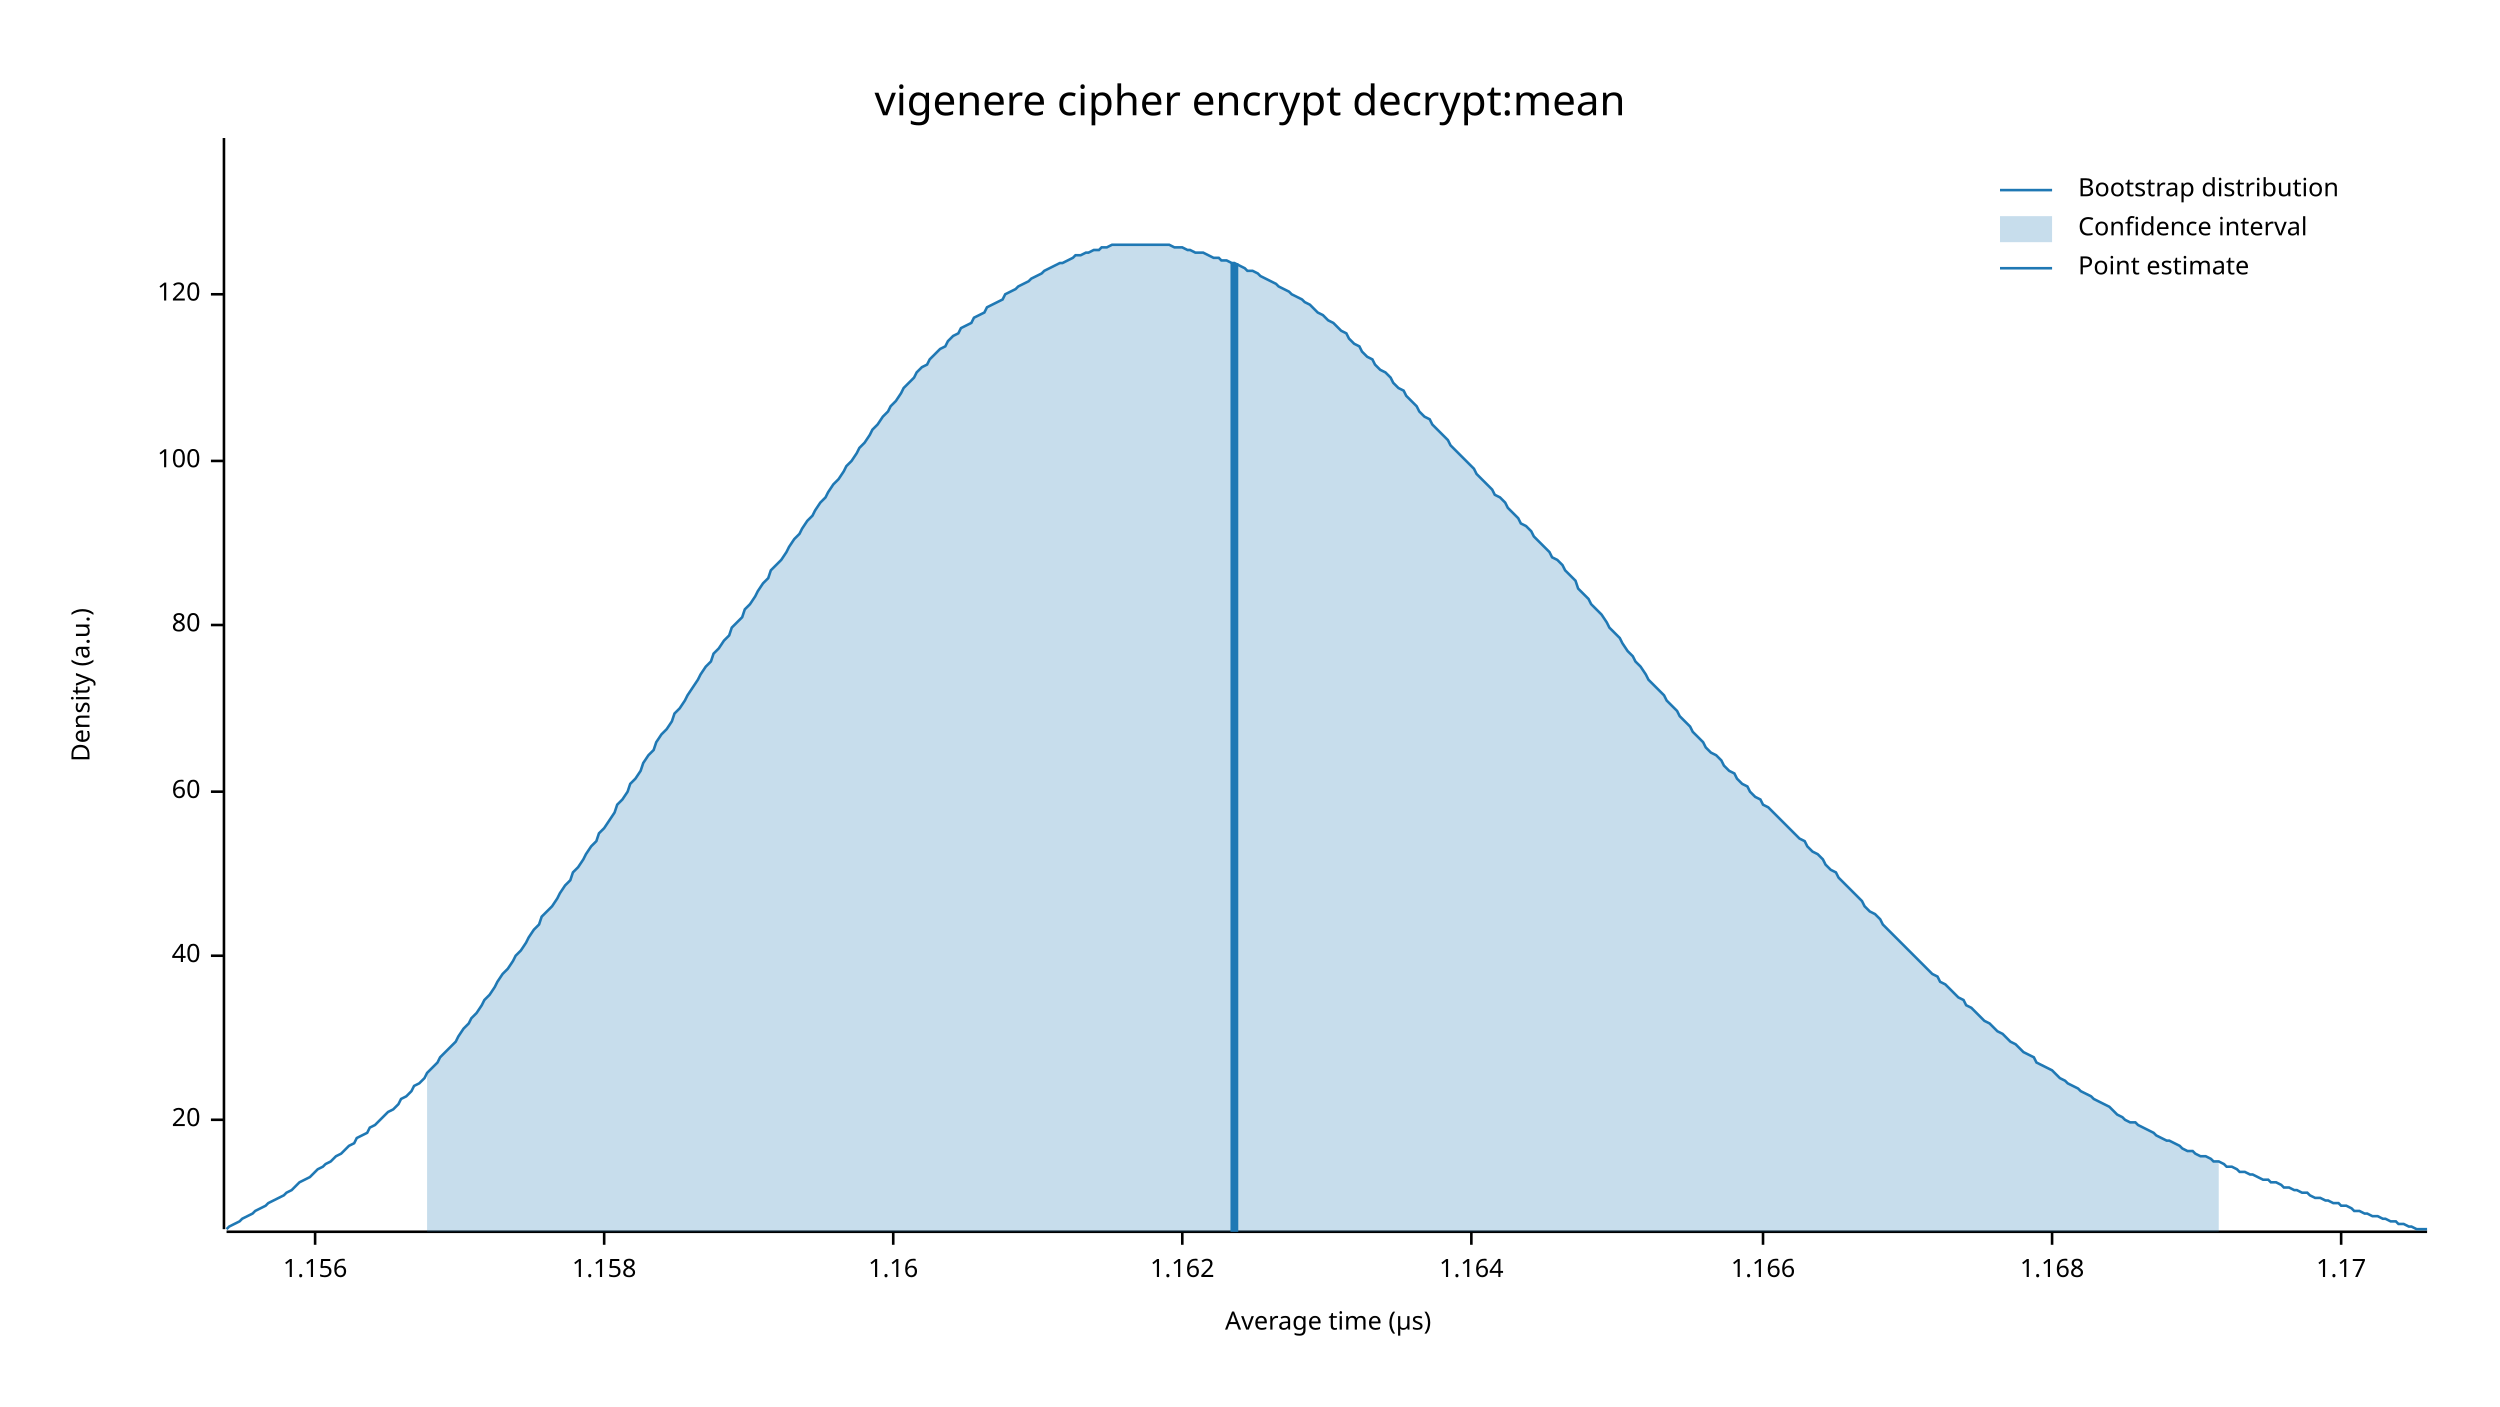
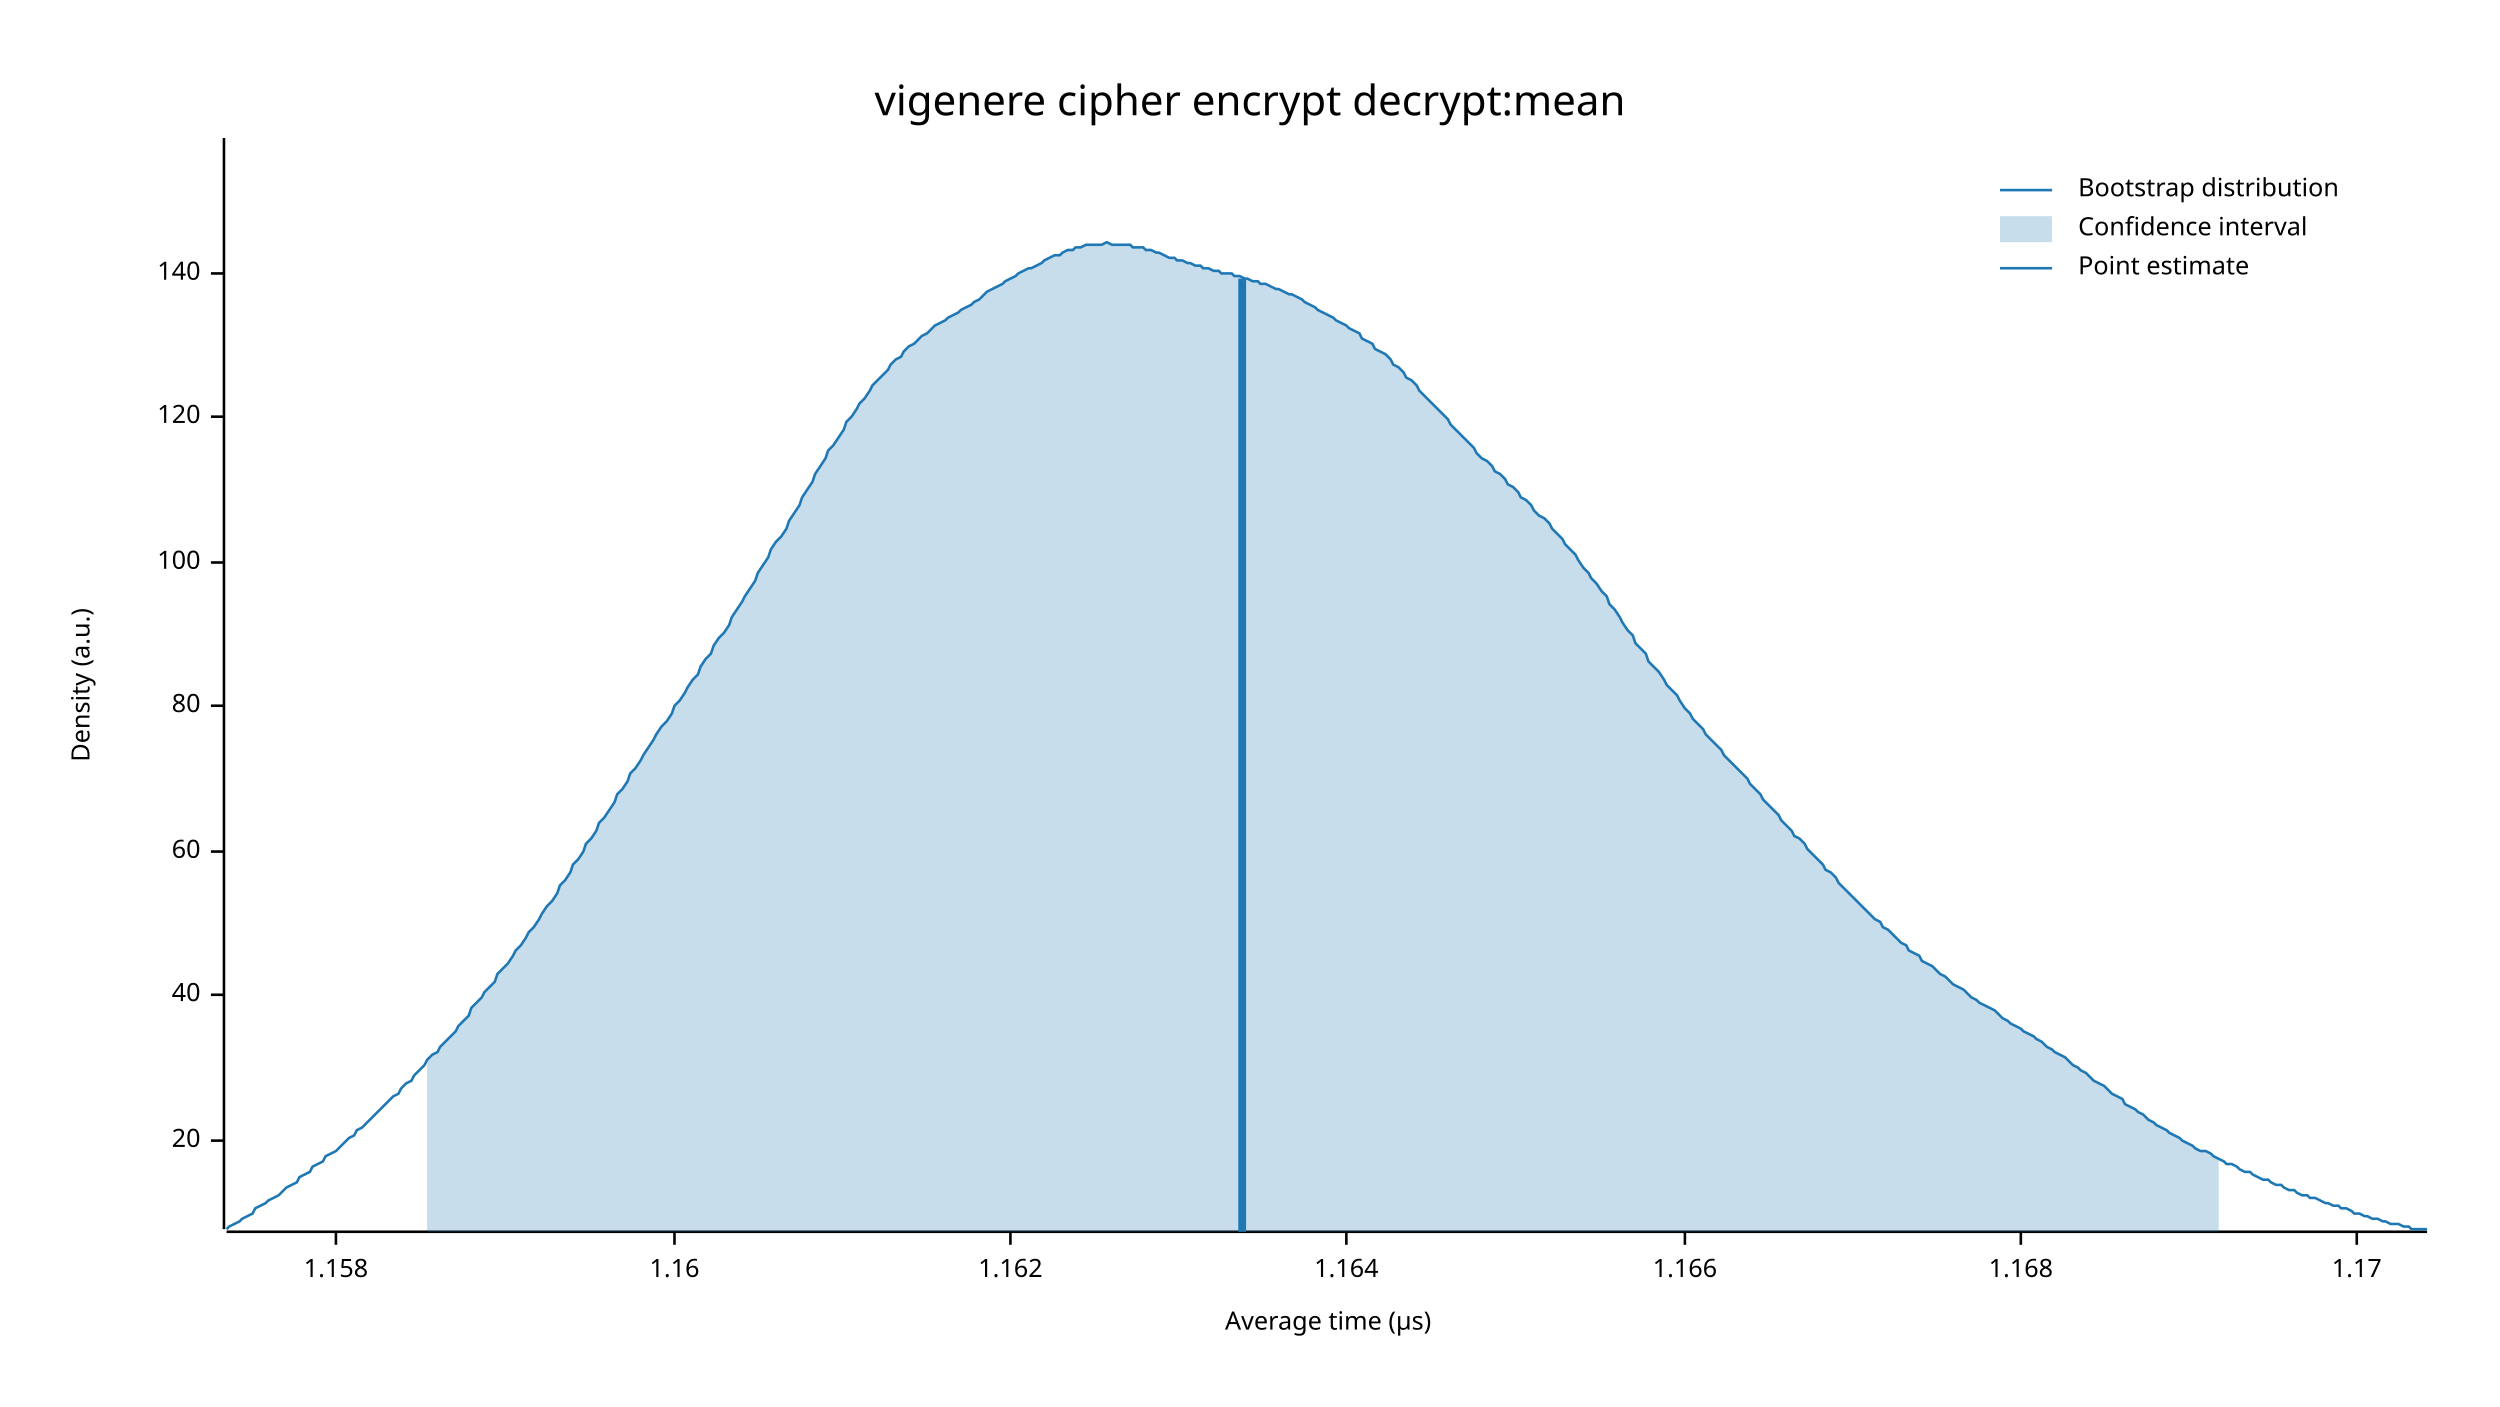
<svg xmlns="http://www.w3.org/2000/svg" width="960" height="540" viewBox="0 0 960 540">
  <text x="480" y="32" dy="0.76em" text-anchor="middle" font-family="sans-serif" font-size="16.129" opacity="1" fill="#000000">
vigenere cipher encrypt decrypt:mean
</text>
  <text x="27" y="263" dy="0.76em" text-anchor="middle" font-family="sans-serif" font-size="9.677" opacity="1" fill="#000000" transform="rotate(270, 27, 263)">
Density (a.u.)
</text>
  <text x="510" y="513" dy="-0.5ex" text-anchor="middle" font-family="sans-serif" font-size="9.677" opacity="1" fill="#000000">
Average time (µs)
</text>
  <polyline fill="none" opacity="1" stroke="#000000" stroke-width="1" points="86,53 86,472 " />
-   <text x="77" y="430" dy="0.5ex" text-anchor="end" font-family="sans-serif" font-size="9.677" opacity="1" fill="#000000">
+   <text x="77" y="438" dy="0.5ex" text-anchor="end" font-family="sans-serif" font-size="9.677" opacity="1" fill="#000000">
20
</text>
-   <polyline fill="none" opacity="1" stroke="#000000" stroke-width="1" points="81,430 86,430 " />
-   <text x="77" y="367" dy="0.5ex" text-anchor="end" font-family="sans-serif" font-size="9.677" opacity="1" fill="#000000">
+   <polyline fill="none" opacity="1" stroke="#000000" stroke-width="1" points="81,438 86,438 " />
+   <text x="77" y="382" dy="0.5ex" text-anchor="end" font-family="sans-serif" font-size="9.677" opacity="1" fill="#000000">
40
</text>
-   <polyline fill="none" opacity="1" stroke="#000000" stroke-width="1" points="81,367 86,367 " />
-   <text x="77" y="304" dy="0.5ex" text-anchor="end" font-family="sans-serif" font-size="9.677" opacity="1" fill="#000000">
+   <polyline fill="none" opacity="1" stroke="#000000" stroke-width="1" points="81,382 86,382 " />
+   <text x="77" y="327" dy="0.5ex" text-anchor="end" font-family="sans-serif" font-size="9.677" opacity="1" fill="#000000">
60
</text>
-   <polyline fill="none" opacity="1" stroke="#000000" stroke-width="1" points="81,304 86,304 " />
-   <text x="77" y="240" dy="0.5ex" text-anchor="end" font-family="sans-serif" font-size="9.677" opacity="1" fill="#000000">
+   <polyline fill="none" opacity="1" stroke="#000000" stroke-width="1" points="81,327 86,327 " />
+   <text x="77" y="271" dy="0.5ex" text-anchor="end" font-family="sans-serif" font-size="9.677" opacity="1" fill="#000000">
80
</text>
-   <polyline fill="none" opacity="1" stroke="#000000" stroke-width="1" points="81,240 86,240 " />
-   <text x="77" y="177" dy="0.5ex" text-anchor="end" font-family="sans-serif" font-size="9.677" opacity="1" fill="#000000">
+   <polyline fill="none" opacity="1" stroke="#000000" stroke-width="1" points="81,271 86,271 " />
+   <text x="77" y="216" dy="0.5ex" text-anchor="end" font-family="sans-serif" font-size="9.677" opacity="1" fill="#000000">
100
</text>
-   <polyline fill="none" opacity="1" stroke="#000000" stroke-width="1" points="81,177 86,177 " />
-   <text x="77" y="113" dy="0.5ex" text-anchor="end" font-family="sans-serif" font-size="9.677" opacity="1" fill="#000000">
+   <polyline fill="none" opacity="1" stroke="#000000" stroke-width="1" points="81,216 86,216 " />
+   <text x="77" y="160" dy="0.5ex" text-anchor="end" font-family="sans-serif" font-size="9.677" opacity="1" fill="#000000">
120
</text>
-   <polyline fill="none" opacity="1" stroke="#000000" stroke-width="1" points="81,113 86,113 " />
+   <polyline fill="none" opacity="1" stroke="#000000" stroke-width="1" points="81,160 86,160 " />
+   <text x="77" y="105" dy="0.5ex" text-anchor="end" font-family="sans-serif" font-size="9.677" opacity="1" fill="#000000">
+ 140
+ </text>
+   <polyline fill="none" opacity="1" stroke="#000000" stroke-width="1" points="81,105 86,105 " />
  <polyline fill="none" opacity="1" stroke="#000000" stroke-width="1" points="87,473 932,473 " />
-   <text x="121" y="483" dy="0.76em" text-anchor="middle" font-family="sans-serif" font-size="9.677" opacity="1" fill="#000000">
- 1.156
- </text>
-   <polyline fill="none" opacity="1" stroke="#000000" stroke-width="1" points="121,473 121,478 " />
-   <text x="232" y="483" dy="0.76em" text-anchor="middle" font-family="sans-serif" font-size="9.677" opacity="1" fill="#000000">
+   <text x="129" y="483" dy="0.76em" text-anchor="middle" font-family="sans-serif" font-size="9.677" opacity="1" fill="#000000">
1.158
</text>
-   <polyline fill="none" opacity="1" stroke="#000000" stroke-width="1" points="232,473 232,478 " />
-   <text x="343" y="483" dy="0.76em" text-anchor="middle" font-family="sans-serif" font-size="9.677" opacity="1" fill="#000000">
+   <polyline fill="none" opacity="1" stroke="#000000" stroke-width="1" points="129,473 129,478 " />
+   <text x="259" y="483" dy="0.76em" text-anchor="middle" font-family="sans-serif" font-size="9.677" opacity="1" fill="#000000">
1.16
</text>
-   <polyline fill="none" opacity="1" stroke="#000000" stroke-width="1" points="343,473 343,478 " />
-   <text x="454" y="483" dy="0.76em" text-anchor="middle" font-family="sans-serif" font-size="9.677" opacity="1" fill="#000000">
+   <polyline fill="none" opacity="1" stroke="#000000" stroke-width="1" points="259,473 259,478 " />
+   <text x="388" y="483" dy="0.76em" text-anchor="middle" font-family="sans-serif" font-size="9.677" opacity="1" fill="#000000">
1.162
</text>
-   <polyline fill="none" opacity="1" stroke="#000000" stroke-width="1" points="454,473 454,478 " />
-   <text x="565" y="483" dy="0.76em" text-anchor="middle" font-family="sans-serif" font-size="9.677" opacity="1" fill="#000000">
+   <polyline fill="none" opacity="1" stroke="#000000" stroke-width="1" points="388,473 388,478 " />
+   <text x="517" y="483" dy="0.76em" text-anchor="middle" font-family="sans-serif" font-size="9.677" opacity="1" fill="#000000">
1.164
</text>
-   <polyline fill="none" opacity="1" stroke="#000000" stroke-width="1" points="565,473 565,478 " />
-   <text x="677" y="483" dy="0.76em" text-anchor="middle" font-family="sans-serif" font-size="9.677" opacity="1" fill="#000000">
+   <polyline fill="none" opacity="1" stroke="#000000" stroke-width="1" points="517,473 517,478 " />
+   <text x="647" y="483" dy="0.76em" text-anchor="middle" font-family="sans-serif" font-size="9.677" opacity="1" fill="#000000">
1.166
</text>
-   <polyline fill="none" opacity="1" stroke="#000000" stroke-width="1" points="677,473 677,478 " />
-   <text x="788" y="483" dy="0.76em" text-anchor="middle" font-family="sans-serif" font-size="9.677" opacity="1" fill="#000000">
+   <polyline fill="none" opacity="1" stroke="#000000" stroke-width="1" points="647,473 647,478 " />
+   <text x="776" y="483" dy="0.76em" text-anchor="middle" font-family="sans-serif" font-size="9.677" opacity="1" fill="#000000">
1.168
</text>
-   <polyline fill="none" opacity="1" stroke="#000000" stroke-width="1" points="788,473 788,478 " />
-   <text x="899" y="483" dy="0.76em" text-anchor="middle" font-family="sans-serif" font-size="9.677" opacity="1" fill="#000000">
+   <polyline fill="none" opacity="1" stroke="#000000" stroke-width="1" points="776,473 776,478 " />
+   <text x="905" y="483" dy="0.76em" text-anchor="middle" font-family="sans-serif" font-size="9.677" opacity="1" fill="#000000">
1.17
</text>
-   <polyline fill="none" opacity="1" stroke="#000000" stroke-width="1" points="899,473 899,478 " />
-   <polyline fill="none" opacity="1" stroke="#1F78B4" stroke-width="1" points="87,472 88,471 90,470 92,469 93,468 95,467 97,466 98,465 100,464 102,463 103,462 105,461 107,460 109,459 110,458 112,457 114,455 115,454 117,453 119,452 120,451 122,449 124,448 125,447 127,446 129,444 131,443 132,442 134,440 136,439 137,437 139,436 141,435 142,433 144,432 146,430 147,429 149,427 151,426 153,424 154,422 156,421 158,419 159,417 161,416 163,414 164,412 166,410 168,408 169,406 171,404 173,402 175,400 176,398 178,395 180,393 181,391 183,389 185,386 186,384 188,382 190,379 191,377 193,374 195,372 197,369 198,367 200,365 202,362 203,360 205,357 207,355 208,352 210,350 212,348 214,345 215,343 217,340 219,338 220,335 222,333 224,330 225,328 227,325 229,323 230,320 232,318 234,315 236,312 237,309 239,307 241,304 242,301 244,299 246,296 247,293 249,290 251,288 252,285 254,282 256,280 258,277 259,274 261,272 263,269 264,267 266,264 268,261 269,259 271,256 273,254 274,251 276,249 278,246 280,244 281,241 283,239 285,237 286,234 288,232 290,229 291,227 293,224 295,222 296,219 298,217 300,215 302,212 303,210 305,207 307,205 308,203 310,200 312,198 313,196 315,193 317,191 318,189 320,186 322,184 324,181 325,179 327,177 329,174 330,172 332,170 334,167 335,165 337,163 339,160 341,158 342,156 344,154 346,151 347,149 349,147 351,145 352,143 354,141 356,140 357,138 359,136 361,134 363,133 364,131 366,129 368,128 369,126 371,125 373,124 374,122 376,121 378,120 379,118 381,117 383,116 385,115 386,113 388,112 390,111 391,110 393,109 395,108 396,107 398,106 400,105 401,104 403,103 405,102 407,101 408,101 410,100 412,99 413,98 415,98 417,97 418,97 420,96 422,96 423,95 425,95 427,94 429,94 430,94 432,94 434,94 435,94 437,94 439,94 440,94 442,94 444,94 445,94 447,94 449,94 451,95 452,95 454,95 456,96 457,96 459,97 461,97 462,97 464,98 466,99 468,99 469,100 471,100 473,101 474,101 476,102 478,103 479,104 481,104 483,105 484,106 486,107 488,108 490,109 491,110 493,111 495,112 496,113 498,114 500,115 501,116 503,117 505,119 506,120 508,121 510,123 512,124 513,125 515,127 517,128 518,130 520,132 522,133 523,135 525,137 527,138 528,140 530,142 532,143 534,145 535,147 537,149 539,150 540,152 542,154 544,156 545,158 547,160 549,161 550,163 552,165 554,167 556,169 557,171 559,173 561,175 562,176 564,178 566,180 567,182 569,184 571,186 573,188 574,190 576,191 578,193 579,195 581,197 583,199 584,201 586,202 588,204 589,206 591,208 593,210 595,212 596,214 598,215 600,217 601,219 603,221 605,223 606,226 608,228 610,230 611,232 613,234 615,236 617,239 618,241 620,243 622,245 623,247 625,250 627,252 628,254 630,256 632,259 633,261 635,263 637,265 639,267 640,269 642,271 644,273 645,275 647,277 649,279 650,281 652,283 654,285 655,287 657,289 659,290 661,292 662,294 664,296 666,297 667,299 669,301 671,302 672,304 674,306 676,307 677,309 679,310 681,312 683,314 684,315 686,317 688,319 689,320 691,322 693,323 694,325 696,327 698,328 700,330 701,332 703,334 705,335 706,337 708,339 710,341 711,342 713,344 715,346 716,348 718,350 720,351 722,353 723,355 725,357 727,359 728,360 730,362 732,364 733,365 735,367 737,369 738,370 740,372 742,374 744,375 745,377 747,378 749,380 750,381 752,383 754,384 755,386 757,387 759,389 760,390 762,392 764,393 766,395 767,396 769,397 771,399 772,400 774,401 776,403 777,404 779,405 781,406 782,408 784,409 786,410 788,411 789,412 791,414 793,415 794,416 796,417 798,418 799,419 801,420 803,421 804,422 806,423 808,424 810,425 811,426 813,428 815,429 816,430 818,431 820,431 821,432 823,433 825,434 827,435 828,436 830,437 832,438 833,438 835,439 837,440 838,441 840,442 842,442 843,443 845,444 847,444 849,445 850,446 852,446 854,447 855,448 857,448 859,449 860,450 862,450 864,451 865,451 867,452 869,453 871,453 872,454 874,454 876,455 877,456 879,456 881,457 882,457 884,458 886,458 887,459 889,460 891,460 893,461 894,461 896,462 898,462 899,463 901,463 903,464 904,465 906,465 908,466 909,466 911,467 913,467 915,468 916,468 918,469 920,469 921,470 923,470 925,471 926,471 928,472 930,472 932,472 " />
-   <polygon opacity="0.25" fill="#1F78B4" points="164,412 166,410 168,408 169,406 171,404 173,402 175,400 176,398 178,395 180,393 181,391 183,389 185,386 186,384 188,382 190,379 191,377 193,374 195,372 197,369 198,367 200,365 202,362 203,360 205,357 207,355 208,352 210,350 212,348 214,345 215,343 217,340 219,338 220,335 222,333 224,330 225,328 227,325 229,323 230,320 232,318 234,315 236,312 237,309 239,307 241,304 242,301 244,299 246,296 247,293 249,290 251,288 252,285 254,282 256,280 258,277 259,274 261,272 263,269 264,267 266,264 268,261 269,259 271,256 273,254 274,251 276,249 278,246 280,244 281,241 283,239 285,237 286,234 288,232 290,229 291,227 293,224 295,222 296,219 298,217 300,215 302,212 303,210 305,207 307,205 308,203 310,200 312,198 313,196 315,193 317,191 318,189 320,186 322,184 324,181 325,179 327,177 329,174 330,172 332,170 334,167 335,165 337,163 339,160 341,158 342,156 344,154 346,151 347,149 349,147 351,145 352,143 354,141 356,140 357,138 359,136 361,134 363,133 364,131 366,129 368,128 369,126 371,125 373,124 374,122 376,121 378,120 379,118 381,117 383,116 385,115 386,113 388,112 390,111 391,110 393,109 395,108 396,107 398,106 400,105 401,104 403,103 405,102 407,101 408,101 410,100 412,99 413,98 415,98 417,97 418,97 420,96 422,96 423,95 425,95 427,94 429,94 430,94 432,94 434,94 435,94 437,94 439,94 440,94 442,94 444,94 445,94 447,94 449,94 451,95 452,95 454,95 456,96 457,96 459,97 461,97 462,97 464,98 466,99 468,99 469,100 471,100 473,101 474,101 476,102 478,103 479,104 481,104 483,105 484,106 486,107 488,108 490,109 491,110 493,111 495,112 496,113 498,114 500,115 501,116 503,117 505,119 506,120 508,121 510,123 512,124 513,125 515,127 517,128 518,130 520,132 522,133 523,135 525,137 527,138 528,140 530,142 532,143 534,145 535,147 537,149 539,150 540,152 542,154 544,156 545,158 547,160 549,161 550,163 552,165 554,167 556,169 557,171 559,173 561,175 562,176 564,178 566,180 567,182 569,184 571,186 573,188 574,190 576,191 578,193 579,195 581,197 583,199 584,201 586,202 588,204 589,206 591,208 593,210 595,212 596,214 598,215 600,217 601,219 603,221 605,223 606,226 608,228 610,230 611,232 613,234 615,236 617,239 618,241 620,243 622,245 623,247 625,250 627,252 628,254 630,256 632,259 633,261 635,263 637,265 639,267 640,269 642,271 644,273 645,275 647,277 649,279 650,281 652,283 654,285 655,287 657,289 659,290 661,292 662,294 664,296 666,297 667,299 669,301 671,302 672,304 674,306 676,307 677,309 679,310 681,312 683,314 684,315 686,317 688,319 689,320 691,322 693,323 694,325 696,327 698,328 700,330 701,332 703,334 705,335 706,337 708,339 710,341 711,342 713,344 715,346 716,348 718,350 720,351 722,353 723,355 725,357 727,359 728,360 730,362 732,364 733,365 735,367 737,369 738,370 740,372 742,374 744,375 745,377 747,378 749,380 750,381 752,383 754,384 755,386 757,387 759,389 760,390 762,392 764,393 766,395 767,396 769,397 771,399 772,400 774,401 776,403 777,404 779,405 781,406 782,408 784,409 786,410 788,411 789,412 791,414 793,415 794,416 796,417 798,418 799,419 801,420 803,421 804,422 806,423 808,424 810,425 811,426 813,428 815,429 816,430 818,431 820,431 821,432 823,433 825,434 827,435 828,436 830,437 832,438 833,438 835,439 837,440 838,441 840,442 842,442 843,443 845,444 847,444 849,445 850,446 852,446 852,473 164,473 " />
-   <polyline fill="none" opacity="1" stroke="#1F78B4" stroke-width="3" points="474,473 474,101 " />
+   <polyline fill="none" opacity="1" stroke="#000000" stroke-width="1" points="905,473 905,478 " />
+   <polyline fill="none" opacity="1" stroke="#1F78B4" stroke-width="1" points="87,472 88,471 90,470 92,469 93,468 95,467 97,466 98,464 100,463 102,462 103,461 105,460 107,459 109,457 110,456 112,455 114,454 115,452 117,451 119,450 120,448 122,447 124,446 125,444 127,443 129,442 131,440 132,439 134,437 136,436 137,434 139,433 141,431 142,430 144,428 146,426 147,425 149,423 151,421 153,420 154,418 156,416 158,415 159,413 161,411 163,409 164,407 166,405 168,404 169,402 171,400 173,398 175,396 176,394 178,392 180,390 181,387 183,385 185,383 186,381 188,379 190,377 191,374 193,372 195,370 197,367 198,365 200,363 202,360 203,358 205,356 207,353 208,351 210,348 212,346 214,343 215,340 217,338 219,335 220,332 222,330 224,327 225,324 227,322 229,319 230,316 232,314 234,311 236,308 237,305 239,303 241,300 242,297 244,295 246,292 247,290 249,287 251,284 252,282 254,279 256,277 258,274 259,271 261,269 263,266 264,264 266,261 268,259 269,256 271,253 273,251 274,248 276,245 278,243 280,240 281,237 283,234 285,231 286,229 288,226 290,223 291,220 293,217 295,214 296,211 298,208 300,206 302,203 303,200 305,197 307,194 308,191 310,188 312,185 313,182 315,179 317,176 318,173 320,171 322,168 324,165 325,162 327,160 329,157 330,155 332,153 334,150 335,148 337,146 339,144 341,142 342,140 344,138 346,137 347,135 349,133 351,132 352,131 354,129 356,128 357,127 359,125 361,124 363,123 364,122 366,121 368,120 369,119 371,118 373,117 374,116 376,115 378,113 379,112 381,111 383,110 385,109 386,108 388,107 390,106 391,105 393,104 395,103 396,103 398,102 400,101 401,100 403,99 405,98 407,98 408,97 410,96 412,96 413,95 415,95 417,94 418,94 420,94 422,94 423,94 425,93 427,94 429,94 430,94 432,94 434,94 435,95 437,95 439,95 440,96 442,96 444,97 445,97 447,98 449,99 451,99 452,100 454,100 456,101 457,101 459,102 461,102 462,103 464,103 466,104 468,104 469,105 471,105 473,105 474,106 476,106 478,107 479,107 481,108 483,108 484,109 486,109 488,110 490,111 491,111 493,112 495,113 496,113 498,114 500,115 501,116 503,117 505,118 506,119 508,120 510,121 512,122 513,123 515,124 517,125 518,126 520,127 522,128 523,130 525,131 527,132 528,134 530,135 532,136 534,138 535,140 537,141 539,143 540,145 542,146 544,148 545,150 547,152 549,154 550,155 552,157 554,159 556,161 557,163 559,165 561,167 562,168 564,170 566,172 567,174 569,176 571,177 573,179 574,181 576,182 578,184 579,186 581,187 583,189 584,191 586,192 588,194 589,196 591,198 593,199 595,201 596,203 598,205 600,207 601,209 603,211 605,213 606,215 608,218 610,220 611,222 613,224 615,227 617,229 618,232 620,234 622,237 623,239 625,242 627,244 628,247 630,249 632,251 633,254 635,256 637,258 639,261 640,263 642,265 644,267 645,269 647,272 649,274 650,276 652,278 654,280 655,282 657,284 659,286 661,288 662,290 664,292 666,294 667,295 669,297 671,299 672,301 674,303 676,305 677,307 679,309 681,311 683,313 684,315 686,317 688,319 689,321 691,322 693,324 694,326 696,328 698,330 700,332 701,334 703,335 705,337 706,339 708,341 710,343 711,344 713,346 715,348 716,349 718,351 720,353 722,354 723,356 725,357 727,359 728,360 730,362 732,363 733,365 735,366 737,367 738,369 740,370 742,371 744,373 745,374 747,375 749,377 750,378 752,379 754,380 755,381 757,383 759,384 760,385 762,386 764,387 766,388 767,389 769,391 771,392 772,393 774,394 776,395 777,396 779,397 781,398 782,399 784,400 786,402 788,403 789,404 791,405 793,406 794,407 796,409 798,410 799,411 801,412 803,414 804,415 806,416 808,417 810,419 811,420 813,421 815,422 816,424 818,425 820,426 821,427 823,428 825,430 827,431 828,432 830,433 832,434 833,435 835,436 837,437 838,438 840,439 842,440 843,441 845,442 847,442 849,443 850,444 852,445 854,446 855,447 857,447 859,448 860,449 862,450 864,450 865,451 867,452 869,453 871,453 872,454 874,455 876,455 877,456 879,457 881,457 882,458 884,459 886,459 887,460 889,460 891,461 893,462 894,462 896,463 898,463 899,464 901,464 903,465 904,466 906,466 908,467 909,467 911,468 913,468 915,469 916,469 918,470 920,470 921,470 923,471 925,471 926,472 928,472 930,472 932,472 " />
+   <polygon opacity="0.25" fill="#1F78B4" points="164,407 166,405 168,404 169,402 171,400 173,398 175,396 176,394 178,392 180,390 181,387 183,385 185,383 186,381 188,379 190,377 191,374 193,372 195,370 197,367 198,365 200,363 202,360 203,358 205,356 207,353 208,351 210,348 212,346 214,343 215,340 217,338 219,335 220,332 222,330 224,327 225,324 227,322 229,319 230,316 232,314 234,311 236,308 237,305 239,303 241,300 242,297 244,295 246,292 247,290 249,287 251,284 252,282 254,279 256,277 258,274 259,271 261,269 263,266 264,264 266,261 268,259 269,256 271,253 273,251 274,248 276,245 278,243 280,240 281,237 283,234 285,231 286,229 288,226 290,223 291,220 293,217 295,214 296,211 298,208 300,206 302,203 303,200 305,197 307,194 308,191 310,188 312,185 313,182 315,179 317,176 318,173 320,171 322,168 324,165 325,162 327,160 329,157 330,155 332,153 334,150 335,148 337,146 339,144 341,142 342,140 344,138 346,137 347,135 349,133 351,132 352,131 354,129 356,128 357,127 359,125 361,124 363,123 364,122 366,121 368,120 369,119 371,118 373,117 374,116 376,115 378,113 379,112 381,111 383,110 385,109 386,108 388,107 390,106 391,105 393,104 395,103 396,103 398,102 400,101 401,100 403,99 405,98 407,98 408,97 410,96 412,96 413,95 415,95 417,94 418,94 420,94 422,94 423,94 425,93 427,94 429,94 430,94 432,94 434,94 435,95 437,95 439,95 440,96 442,96 444,97 445,97 447,98 449,99 451,99 452,100 454,100 456,101 457,101 459,102 461,102 462,103 464,103 466,104 468,104 469,105 471,105 473,105 474,106 476,106 478,107 479,107 481,108 483,108 484,109 486,109 488,110 490,111 491,111 493,112 495,113 496,113 498,114 500,115 501,116 503,117 505,118 506,119 508,120 510,121 512,122 513,123 515,124 517,125 518,126 520,127 522,128 523,130 525,131 527,132 528,134 530,135 532,136 534,138 535,140 537,141 539,143 540,145 542,146 544,148 545,150 547,152 549,154 550,155 552,157 554,159 556,161 557,163 559,165 561,167 562,168 564,170 566,172 567,174 569,176 571,177 573,179 574,181 576,182 578,184 579,186 581,187 583,189 584,191 586,192 588,194 589,196 591,198 593,199 595,201 596,203 598,205 600,207 601,209 603,211 605,213 606,215 608,218 610,220 611,222 613,224 615,227 617,229 618,232 620,234 622,237 623,239 625,242 627,244 628,247 630,249 632,251 633,254 635,256 637,258 639,261 640,263 642,265 644,267 645,269 647,272 649,274 650,276 652,278 654,280 655,282 657,284 659,286 661,288 662,290 664,292 666,294 667,295 669,297 671,299 672,301 674,303 676,305 677,307 679,309 681,311 683,313 684,315 686,317 688,319 689,321 691,322 693,324 694,326 696,328 698,330 700,332 701,334 703,335 705,337 706,339 708,341 710,343 711,344 713,346 715,348 716,349 718,351 720,353 722,354 723,356 725,357 727,359 728,360 730,362 732,363 733,365 735,366 737,367 738,369 740,370 742,371 744,373 745,374 747,375 749,377 750,378 752,379 754,380 755,381 757,383 759,384 760,385 762,386 764,387 766,388 767,389 769,391 771,392 772,393 774,394 776,395 777,396 779,397 781,398 782,399 784,400 786,402 788,403 789,404 791,405 793,406 794,407 796,409 798,410 799,411 801,412 803,414 804,415 806,416 808,417 810,419 811,420 813,421 815,422 816,424 818,425 820,426 821,427 823,428 825,430 827,431 828,432 830,433 832,434 833,435 835,436 837,437 838,438 840,439 842,440 843,441 845,442 847,442 849,443 850,444 852,445 852,473 164,473 " />
+   <polyline fill="none" opacity="1" stroke="#1F78B4" stroke-width="3" points="477,473 477,107 " />
  <text x="798" y="68" dy="0.76em" text-anchor="start" font-family="sans-serif" font-size="9.677" opacity="1" fill="#000000">
Bootstrap distribution
</text>
  <text x="798" y="83" dy="0.76em" text-anchor="start" font-family="sans-serif" font-size="9.677" opacity="1" fill="#000000">
Confidence interval
</text>
  <text x="798" y="98" dy="0.76em" text-anchor="start" font-family="sans-serif" font-size="9.677" opacity="1" fill="#000000">
Point estimate
</text>
  <polyline fill="none" opacity="1" stroke="#1F78B4" stroke-width="1" points="768,73 788,73 " />
  <rect x="768" y="83" width="20" height="10" opacity="0.25" fill="#1F78B4" stroke="none" />
  <polyline fill="none" opacity="1" stroke="#1F78B4" stroke-width="1" points="768,103 788,103 " />
</svg>
